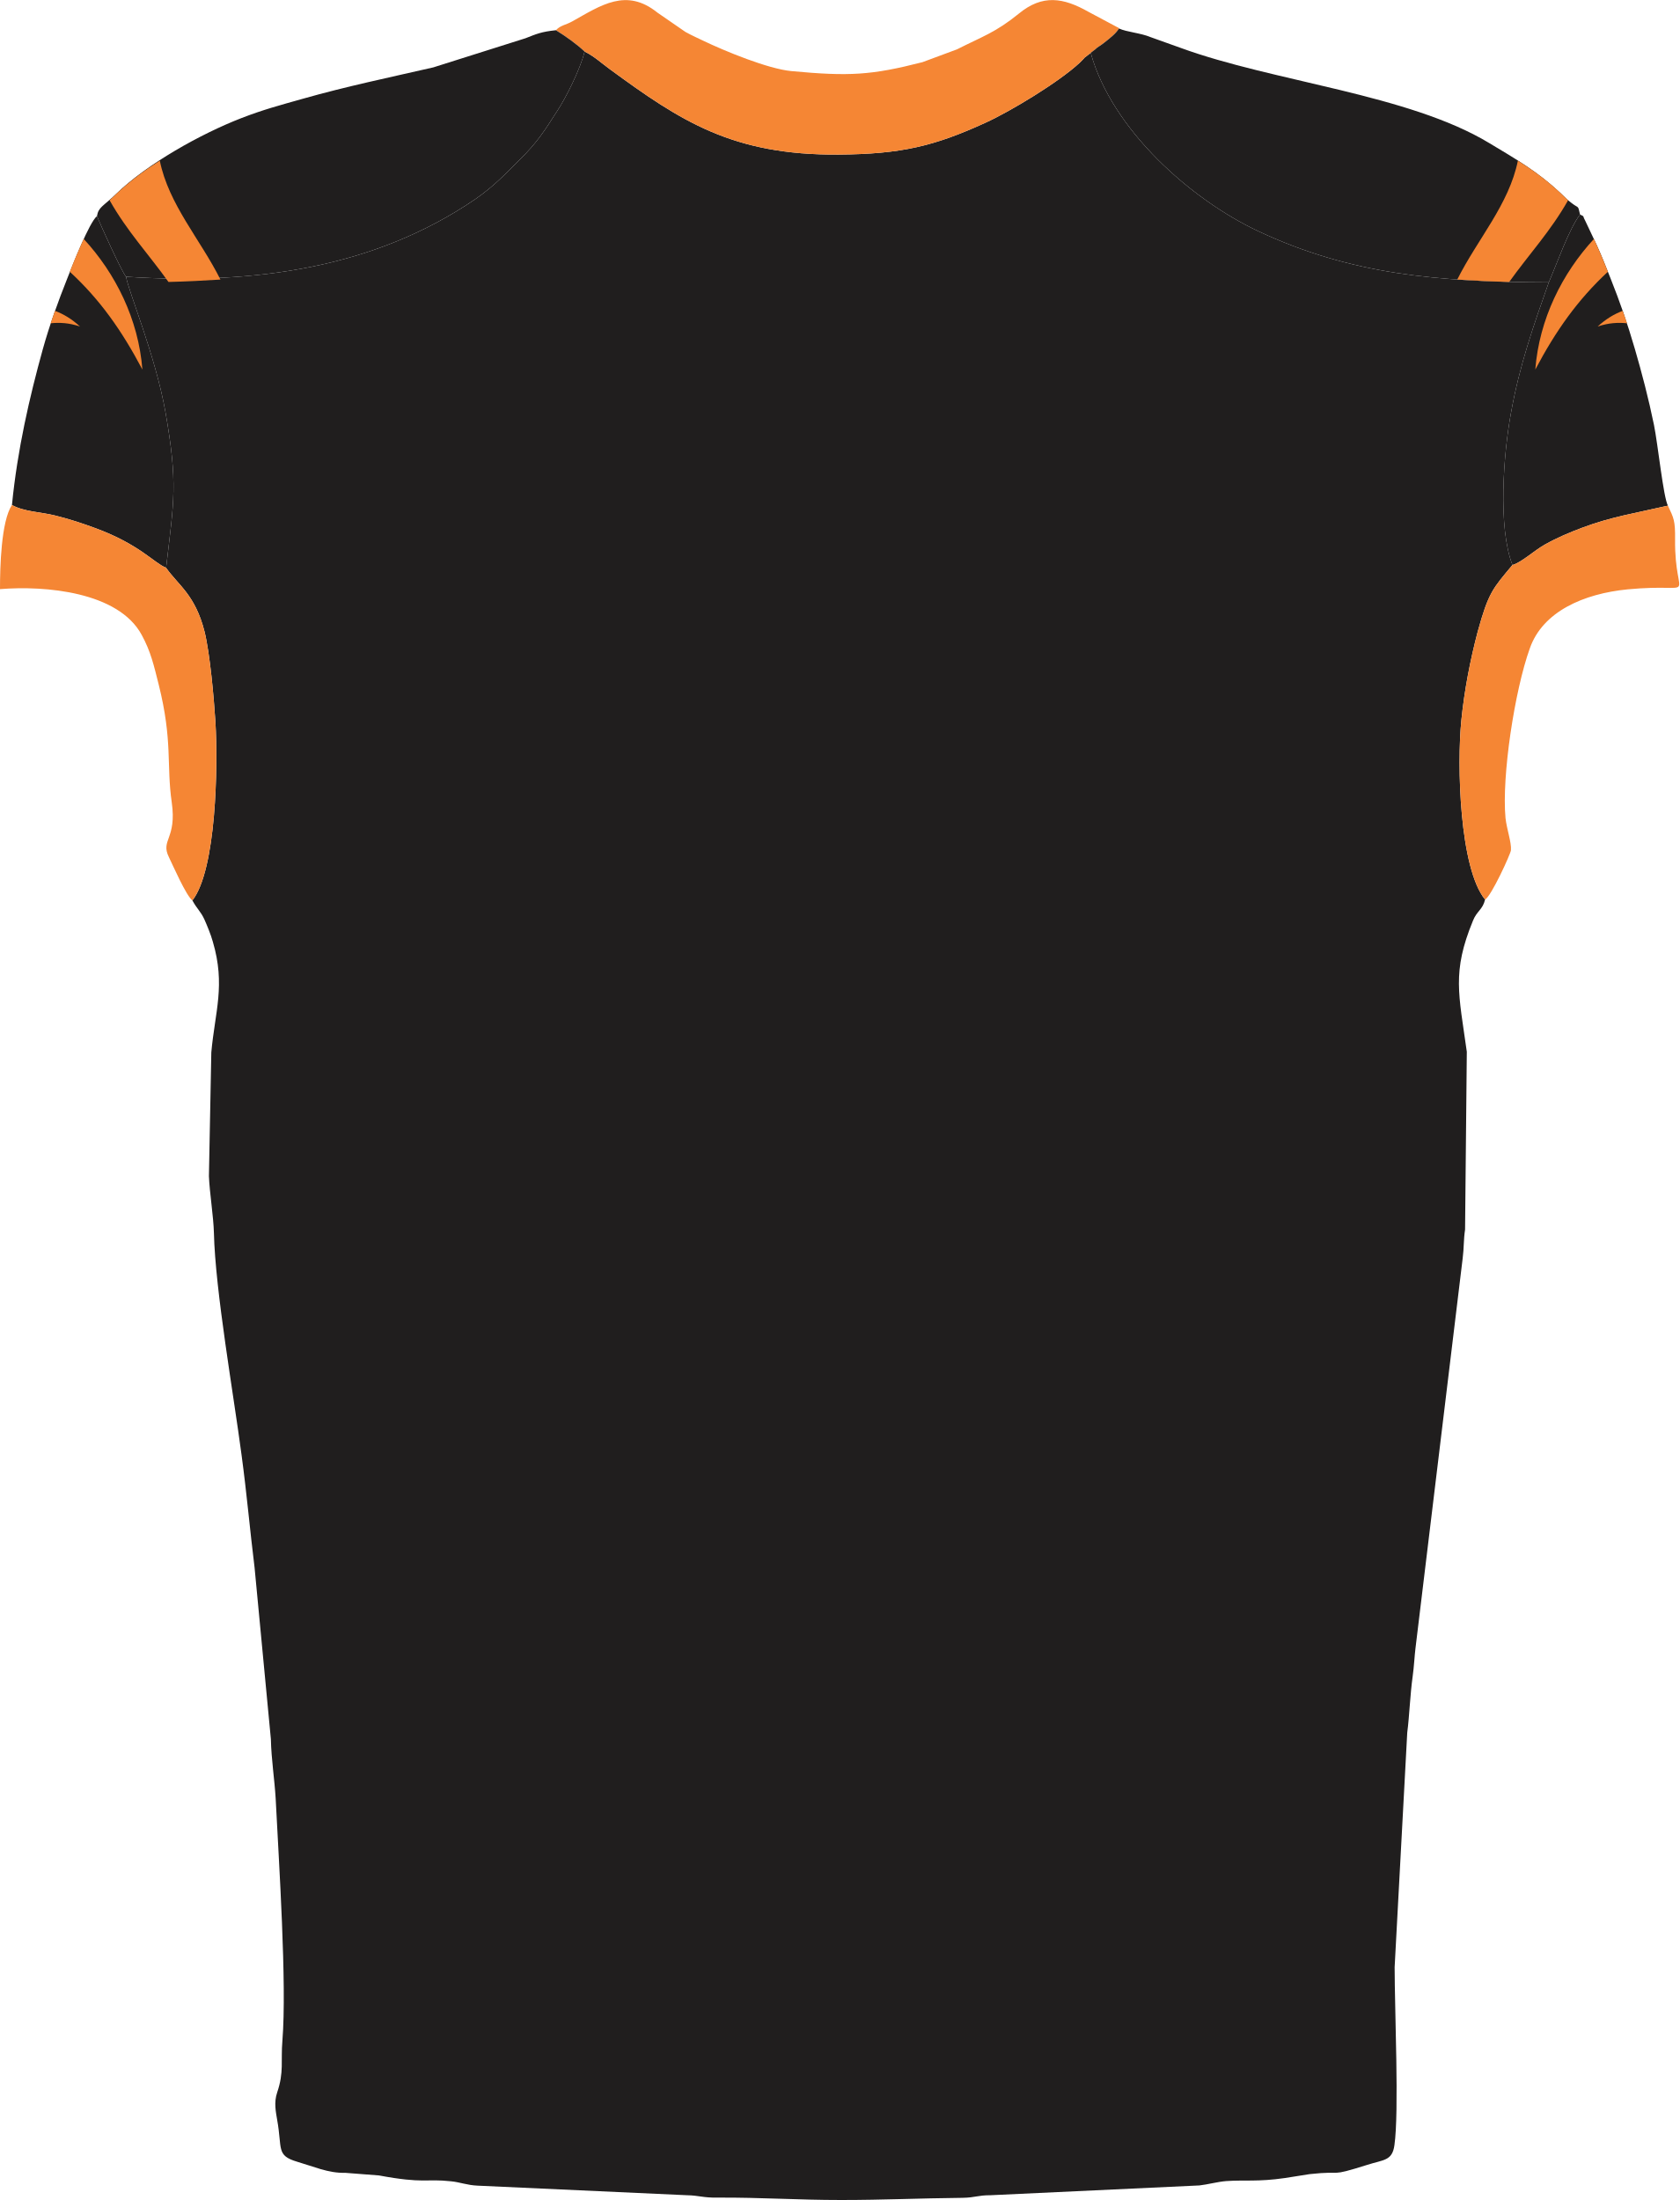
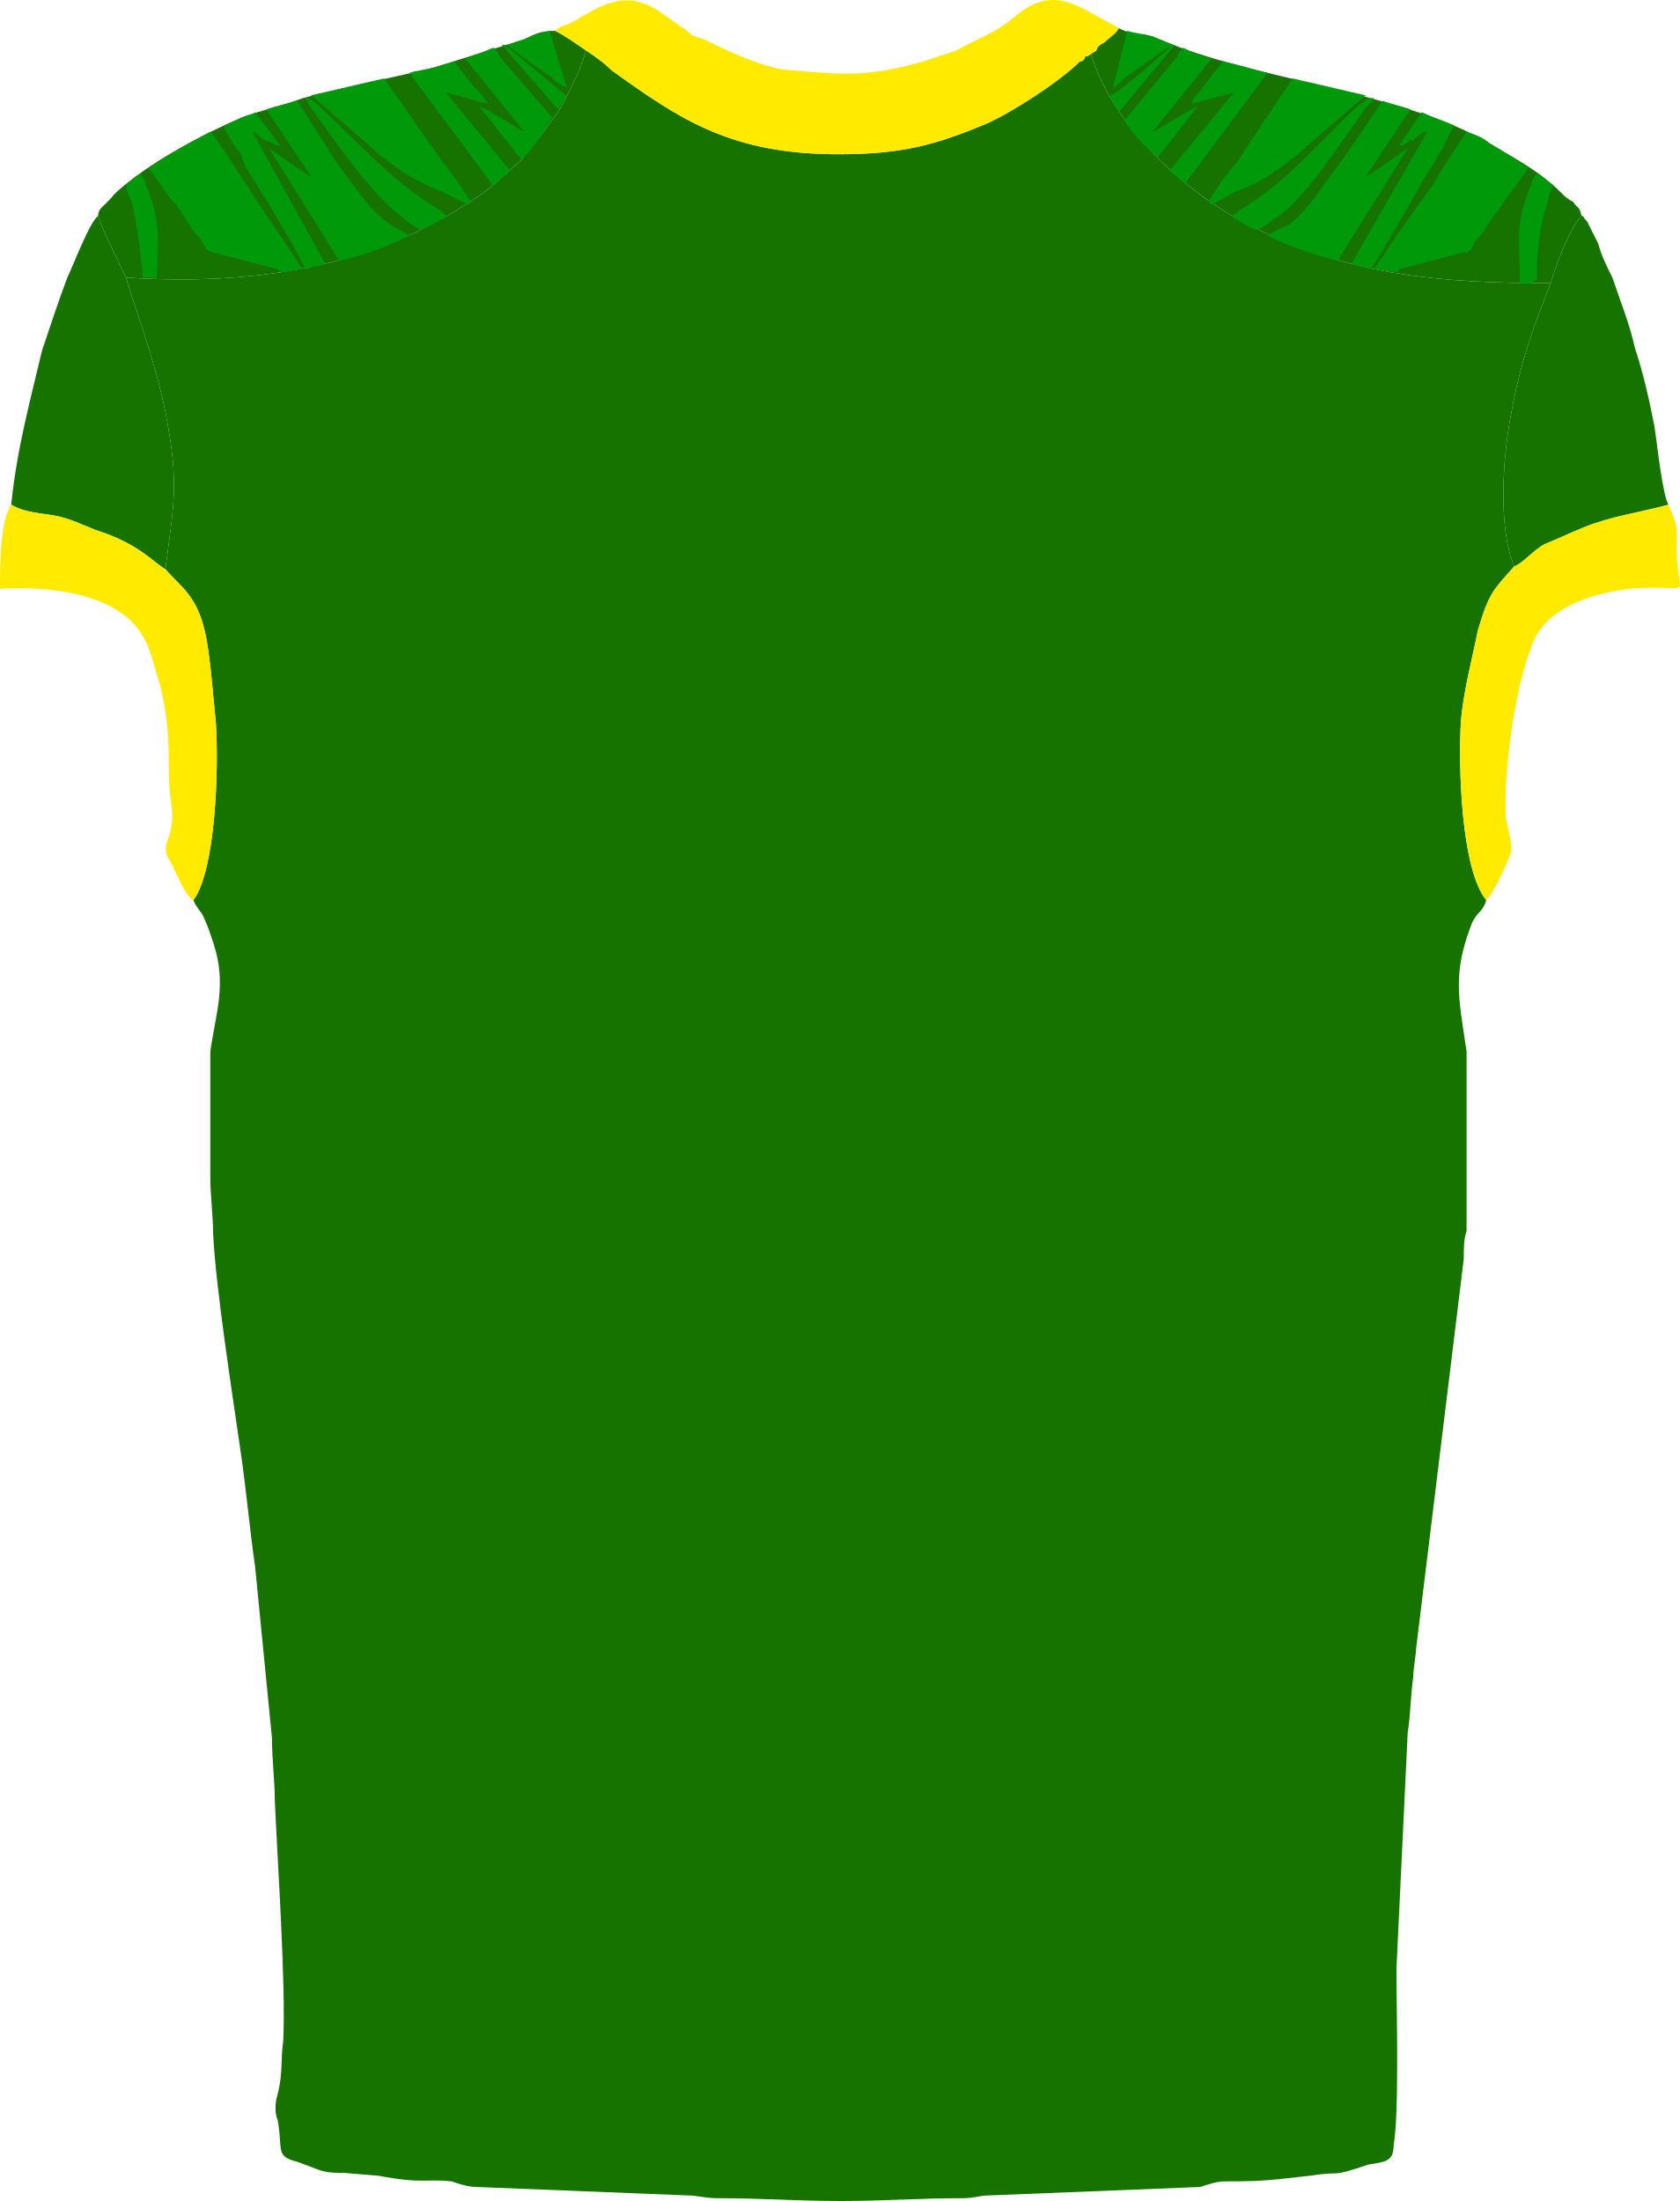
- <svg xmlns="http://www.w3.org/2000/svg" xml:space="preserve" width="100%" height="100%" version="1.1" shape-rendering="geometricPrecision" text-rendering="geometricPrecision" image-rendering="optimizeQuality" fill-rule="evenodd" clip-rule="evenodd" viewBox="0 0 7724 10120">
+ <svg xmlns="http://www.w3.org/2000/svg" xml:space="preserve" width="100%" height="100%" version="1.1" shape-rendering="geometricPrecision" text-rendering="geometricPrecision" image-rendering="optimizeQuality" fill-rule="evenodd" clip-rule="evenodd" viewBox="0 0 599 785">
  <defs />
  <g id="Layer_x0020_1">
-     <g id="_2884727396464">
-       <path fill="#201E1E" d="M580 1273c9,62 134,359 181,622 58,331 39,409 3,717 57,81 134,124 177,294 25,101 43,306 50,416 12,205 4,679 -106,820 21,39 38,50 55,87 12,27 30,70 39,103 59,200 10,321 -7,509l-11 569c3,77 21,185 23,262 6,264 91,746 127,1020 24,177 38,341 60,519l75 789c2,93 17,187 22,273 15,298 52,853 31,1114 -8,95 8,144 -24,238 -16,47 -6,90 0,127 24,132 -6,163 92,192l108 34c38,11 74,18 113,17l155 12c210,39 213,14 332,27 41,4 74,18 122,20l962 44c57,1 74,12 141,11 203,-1 367,11 569,11 195,0 359,-8 558,-10 60,-1 69,-12 130,-12l960 -45c37,-4 84,-17 123,-20 84,-6 146,4 270,-14l114 -18c163,-18 81,15 263,-42 77,-25 117,-18 127,-91 22,-151 1,-623 1,-819l58 -1079c10,-76 13,-173 25,-259 6,-42 9,-99 13,-130l217 -1793c6,-45 4,-87 11,-132l8 -818c-37,-266 -69,-366 28,-602 18,-46 45,-51 56,-98 -118,-145 -130,-620 -109,-826 14,-139 41,-277 75,-406 50,-182 70,-199 160,-307 -68,-174 -41,-513 -7,-699 41,-226 105,-405 174,-601 -513,-2 -910,-36 -1335,-235 -310,-145 -675,-468 -772,-821l-20 16c-2,1 -4,3 -6,4l0 0c-6,6 -13,15 -24,25 -94,88 -318,224 -435,277 -234,107 -387,144 -674,146 -488,4 -727,-154 -1052,-392 -40,-29 -71,-59 -117,-82 -19,80 -85,211 -125,272 -61,96 -95,148 -171,223 -68,67 -117,122 -208,185 -459,313 -1009,395 -1605,356z" />
-       <path fill="#F58634" d="M2557 139c47,29 93,62 132,98 46,23 77,53 117,82 325,238 564,396 1052,392 287,-2 440,-39 674,-146 117,-53 341,-189 435,-277 11,-10 18,-19 24,-25l0 0c2,-1 4,-3 6,-4l41 -32 0 0c9,-10 22,-15 43,-32 29,-23 53,-42 66,-64 -2,-2 -5,-7 -6,-5l-135 -72c-115,-65 -211,-81 -320,9 -107,87 -170,106 -284,164l-159 59c-234,60 -337,66 -603,41 -107,-10 -306,-92 -406,-140 -31,-15 -48,-22 -81,-40l-129 -89c-143,-115 -259,-34 -391,40 -30,17 -55,18 -76,41z" />
-       <g>
-         <path fill="#201E1E" d="M5017 243c97,353 462,676 772,821 425,199 822,233 1335,235 36,-82 94,-249 144,-312 -11,-46 -4,-26 -39,-53 -26,-20 -29,-25 -51,-46 -106,-99 -206,-157 -328,-230 -372,-225 -991,-281 -1420,-438l-137 -49c-48,-20 -109,-23 -146,-40 -13,22 -37,41 -66,64 -21,17 -34,22 -43,32l0 0 -21 16zm-4571 751c19,47 115,258 134,279 596,39 1146,-43 1605,-356 91,-63 140,-118 208,-185 76,-75 110,-127 171,-223 40,-61 106,-192 125,-272 -39,-36 -85,-69 -132,-98 -67,7 -89,17 -140,37l-424 134c-205,47 -402,88 -599,144 -110,31 -182,50 -283,89 -186,72 -434,210 -578,350 -59,57 -80,59 -87,101z" />
-         <path fill="#201E1E" d="M55 2323c55,31 133,32 197,48 69,17 126,36 191,60 199,74 265,158 321,181 36,-308 55,-386 -3,-717 -47,-263 -172,-560 -181,-622 -19,-21 -115,-232 -134,-279 -36,30 -112,225 -137,288 -41,103 -82,216 -112,324 -61,220 -117,462 -142,717zm7069 -1024c-69,196 -133,375 -174,601 -34,186 -61,525 7,699 42,-12 99,-66 149,-94 57,-32 112,-55 173,-78 133,-50 246,-67 393,-101 -21,-39 -46,-282 -64,-371 -25,-122 -56,-240 -88,-350 -34,-117 -69,-217 -112,-325 -20,-50 -41,-104 -64,-154l-53 -112c-14,-26 0,-15 -23,-27 -50,63 -108,230 -144,312z" />
-       </g>
-       <path fill="#F58634" d="M885 4142c110,-141 118,-615 106,-820 -7,-110 -25,-315 -50,-416 -43,-170 -120,-213 -177,-294 -56,-23 -122,-107 -321,-181 -65,-24 -122,-43 -191,-60 -64,-16 -142,-17 -197,-48 -50,75 -55,287 -55,387 207,-17 545,12 652,211 42,77 56,141 78,228 65,260 35,369 60,542 24,169 -53,172 -13,252 18,37 79,177 108,199zm6072 -1543c-90,108 -110,125 -160,307 -34,129 -61,267 -75,406 -21,206 -9,681 109,826 28,-14 118,-211 119,-227 3,-36 -19,-95 -25,-148 -18,-192 42,-587 112,-781 59,-168 246,-251 450,-271 337,-32 215,72 218,-230 1,-86 -6,-98 -33,-155 -147,34 -260,51 -393,101 -61,23 -116,46 -173,78 -50,28 -107,82 -149,94z" />
-       <path fill="#F58634" d="M6982 739c-41,202 -186,361 -279,547 78,5 157,9 239,11 90,-126 191,-234 271,-376 -13,-11 -19,-18 -35,-33 -65,-61 -128,-106 -196,-149zm-6247 0c41,202 186,361 279,547 -77,5 -157,9 -239,11 -90,-126 -191,-234 -271,-376 13,-11 19,-18 35,-33 66,-61 128,-106 196,-149zm-502 748c7,-19 13,-38 20,-57 38,14 77,37 115,72 -50,-17 -93,-19 -135,-15zm88 -237c16,-41 34,-84 52,-124l12 -27c146,158 252,369 270,601 -94,-178 -194,-321 -334,-450zm7163 237c-6,-19 -13,-38 -20,-57 -38,14 -77,37 -115,72 50,-17 93,-19 135,-15zm-88 -237c-16,-41 -34,-84 -52,-124l-12 -27c-146,158 -252,369 -270,601 94,-178 195,-321 334,-450z" />
-     </g>
+     <path fill="#177300" d="M45 99c1,5 10,28 14,48 5,26 3,32 0,56 5,6 11,9 14,22 2,8 3,24 4,33 1,16 0,52 -8,63 1,3 3,4 4,7 1,2 2,5 3,8 5,15 1,25 -1,39l0 45c0,6 1,14 1,20 1,20 7,58 10,79 2,14 3,26 5,40l6 61c0,8 1,15 1,22 1,23 4,66 3,86 -1,7 0,11 -2,19 -1,3 -1,7 0,9 2,11 -1,13 7,15l8 3c3,1 6,1 9,1l12 1c16,3 17,1 26,2 3,1 6,2 9,2l75 3c4,0 6,1 11,1 16,0 28,1 44,1 15,0 28,-1 43,-1 5,0 6,-1 10,-1l75 -3c3,-1 6,-2 9,-2 7,0 12,0 21,-1l9 -1c13,-2 6,1 21,-4 6,-1 9,-1 9,-7 2,-11 1,-48 1,-63l4 -84c1,-6 1,-13 2,-20 0,-3 1,-8 1,-10l17 -139c0,-4 0,-7 1,-10l0 -64c-3,-20 -5,-28 2,-46 2,-4 4,-4 5,-8 -9,-11 -10,-48 -9,-64 1,-11 4,-22 6,-32 4,-14 6,-15 13,-23 -6,-14 -4,-40 -1,-55 3,-17 8,-31 14,-46 -40,0 -71,-3 -104,-19 -24,-11 -52,-36 -60,-63l-1 1c-1,0 -1,0 -1,0l0 0c0,1 -1,2 -2,2 -7,7 -24,18 -33,22 -19,8 -31,11 -53,11 -38,0 -56,-12 -81,-30 -3,-3 -6,-5 -9,-7 -2,7 -7,17 -10,22 -5,7 -8,11 -13,17 -6,5 -9,9 -17,14 -35,24 -78,31 -124,28z" id="svg-part-0" />
+     <path fill="#177300" d="M389 19c8,27 36,52 60,63 33,16 64,19 104,19 2,-7 7,-20 11,-24 -1,-4 -1,-2 -3,-5 -2,-1 -3,-2 -4,-3 -8,-8 -16,-12 -26,-18 -29,-17 -77,-22 -110,-34l-10 -4c-4,-1 -9,-1 -12,-3 -1,2 -3,3 -5,5 -2,1 -3,2 -3,3l0 0 -2 1zm-354 58c1,4 9,20 10,22 46,3 89,-4 124,-28 8,-5 11,-9 17,-14 5,-6 8,-10 13,-17 3,-5 8,-15 10,-22 -3,-2 -7,-5 -11,-7 -5,0 -7,1 -11,3l-32 10c-16,4 -32,7 -47,11 -8,3 -14,4 -22,7 -14,6 -33,16 -45,27 -4,5 -6,5 -6,8z" id="svg-part-1" />
+     <path fill="#00990A" d="M482 94l27 -47c-2,0 -4,2 -5,3 -2,0 -3,2 -5,2l8 -12c4,2 8,3 12,5 -1,0 -1,1 -1,1 -2,3 -3,7 -5,9 -2,4 -4,7 -6,10 -4,8 -12,21 -18,31 -2,-1 -5,-1 -7,-2zm-366 0l-26 -47c1,0 3,2 4,3 2,0 4,2 6,2l-9 -12c-1,1 -3,1 -5,2 -2,1 -4,2 -6,3 0,0 0,1 0,1 2,3 4,7 6,9 1,4 3,7 5,10 5,8 13,21 18,31 3,-1 5,-1 7,-2zm-63 -34c3,4 5,7 8,11 3,3 5,7 7,10 1,2 3,3 4,5 1,2 2,4 4,4l23 6c1,1 1,1 2,1 2,0 4,-1 7,-1 -6,-9 -17,-25 -20,-30 -3,-4 -8,-13 -13,-19 -7,4 -15,8 -22,13zm-2 39c2,0 3,0 5,0 0,-12 2,-19 -4,-33 0,-1 -1,-3 -2,-4 -2,1 -4,3 -5,4 0,2 1,4 2,6 2,8 3,18 4,27zm70 -6c9,-2 17,-5 25,-9 -3,-2 -6,-3 -7,-4 -8,-6 -10,-10 -16,-18 -6,-8 -11,-17 -17,-26 -4,1 -8,2 -11,3l16 24c-4,-2 -13,-9 -15,-10l25 40zm29 -11c3,-1 6,-3 10,-5 -1,0 -2,-1 -3,-2 -17,-10 -29,-24 -43,-37 -1,-1 -2,-2 -4,-3 0,0 -1,0 -1,0 1,2 2,4 3,5 8,11 21,30 31,37 2,2 5,4 7,5zm17 -9c0,0 1,-1 1,-1 -2,-3 -8,-12 -10,-14l-21 -30c-9,2 -17,4 -26,6 8,7 21,18 24,21 11,8 12,9 24,14 2,1 6,3 8,4zm9 -7c2,-2 4,-3 6,-5l-23 -28 15 4c-1,-2 -3,-4 -5,-6l-7 -9 -7 2c-3,1 -6,1 -9,2l0 0 29 39c0,1 0,1 1,1zm10 -9c5,-5 7,-9 11,-15l-19 -22c0,-1 -1,-2 -2,-3l-10 4 21 26c-2,-1 -13,-8 -16,-9l15 19zm13 -18c1,-1 2,-3 3,-5 -3,-2 -18,-15 -22,-18l-1 0 20 23zm-3 -28c-3,1 -5,1 -9,3l-6 2c2,2 8,6 9,7 2,1 4,3 6,4 1,1 4,4 6,4l-6 -20zm349 49c-2,3 -5,7 -8,11 -2,3 -5,7 -7,10 -1,2 -2,3 -4,5 -1,2 -1,4 -4,4l-23 6c0,1 -1,1 -2,1 -2,0 -4,-1 -7,-1 6,-9 17,-25 21,-30 2,-4 8,-13 12,-19 3,1 6,2 8,4 5,3 10,6 14,9zm-149 -25c1,1 2,3 3,5l20 -24 -1 0c-3,3 -20,18 -22,18l0 1zm5 8c3,5 7,9 12,13l14 -18c-3,1 -13,8 -16,9l21 -26c-3,-1 -7,-2 -10,-4 -1,1 -2,2 -2,3l-19 23zm16 18c2,1 4,3 6,5l0 -1 29 -39 0 0c-5,-1 -10,-3 -16,-4l-7 9c-1,2 -4,4 -4,6l15 -4 -23 28zm14 11c0,0 0,0 1,1 2,-1 6,-3 7,-4 13,-5 13,-6 24,-14 3,-3 16,-14 24,-21 -9,-2 -17,-4 -26,-6l-20 30c-2,2 -8,10 -10,14zm8 5c3,2 6,4 9,5 3,-1 5,-3 8,-5 10,-7 22,-26 30,-37 1,-2 3,-3 4,-5 -1,0 -1,0 -2,0 -1,1 -3,2 -4,3 -14,13 -25,27 -42,37 -1,1 -2,2 -3,2zm13 7c8,4 17,7 25,9l25 -40c-2,1 -11,8 -15,10l16 -24c-3,-1 -7,-2 -10,-3 -6,9 -12,18 -18,26 -6,8 -8,12 -15,18 -2,1 -5,2 -8,4zm90 17c2,0 4,0 5,0 0,-1 0,-1 1,-1 0,-9 1,-20 4,-28 0,-2 1,-4 2,-6 -2,-1 -4,-3 -6,-4 -1,1 -2,3 -2,4 -6,14 -4,21 -4,33 0,1 0,1 0,2zm-124 -85l-7 -3c-3,-1 -6,-1 -9,-2l-5 20c1,0 4,-3 5,-4 2,-1 4,-3 6,-4 1,-1 7,-5 10,-7z" id="svg-part-2" />
+     <path fill="#FFEA00" d="M198 11c4,2 8,5 11,7 3,2 6,4 9,7 25,18 43,30 81,30 22,0 34,-3 53,-11 9,-4 26,-15 33,-22 1,0 2,-1 2,-2l0 0c0,0 0,0 1,0l3 -2 0 0c0,-1 1,-2 3,-3 2,-2 4,-3 5,-5 0,0 0,0 0,0l-11 -6c-9,-5 -16,-6 -25,1 -8,7 -13,8 -22,13l-12 4c-18,5 -26,5 -47,3 -8,0 -23,-7 -31,-11 -3,-1 -4,-1 -6,-3l-10 -7c-12,-8 -21,-2 -31,4 -2,1 -4,1 -6,3z" id="svg-part-3" />
+     <path fill="#177300" d="M4 180c5,3 11,3 16,4 5,1 9,3 14,5 16,5 21,12 25,14 3,-24 5,-30 0,-56 -4,-20 -13,-43 -14,-48 -1,-2 -9,-18 -10,-22 -3,2 -9,18 -11,22 -3,8 -6,17 -9,26 -4,17 -9,35 -11,55zm549 -79c-6,15 -11,29 -14,46 -3,15 -5,41 1,55 3,-1 7,-6 11,-8 5,-2 9,-4 14,-6 10,-4 19,-5 30,-8 -2,-3 -4,-21 -5,-28 -2,-10 -4,-19 -7,-28 -2,-9 -5,-16 -8,-25 -2,-4 -4,-8 -5,-12l-4 -8c-2,-2 -1,-2 -2,-2 -4,4 -9,17 -11,24z" id="svg-part-4" />
+     <path fill="#FFEA00" d="M69 321c8,-11 9,-47 8,-63 -1,-9 -2,-25 -4,-33 -3,-13 -9,-16 -14,-22 -4,-2 -9,-9 -25,-14 -5,-2 -9,-4 -14,-5 -5,-1 -11,-1 -16,-4 -4,6 -4,22 -4,30 16,-1 42,1 51,17 3,5 4,11 6,17 5,20 2,29 4,42 2,13 -4,14 -1,20 2,3 6,14 9,15zm471 -119c-7,8 -9,9 -13,23 -2,10 -5,21 -6,32 -1,16 0,53 9,64 2,-1 9,-16 9,-18 0,-2 -1,-7 -2,-11 -1,-15 3,-46 9,-61 4,-13 19,-19 35,-21 26,-2 16,6 17,-18 0,-6 -1,-7 -3,-12 -11,3 -20,4 -30,8 -5,2 -9,4 -14,6 -4,2 -8,7 -11,8z" id="svg-part-5" />
  </g>
</svg>
